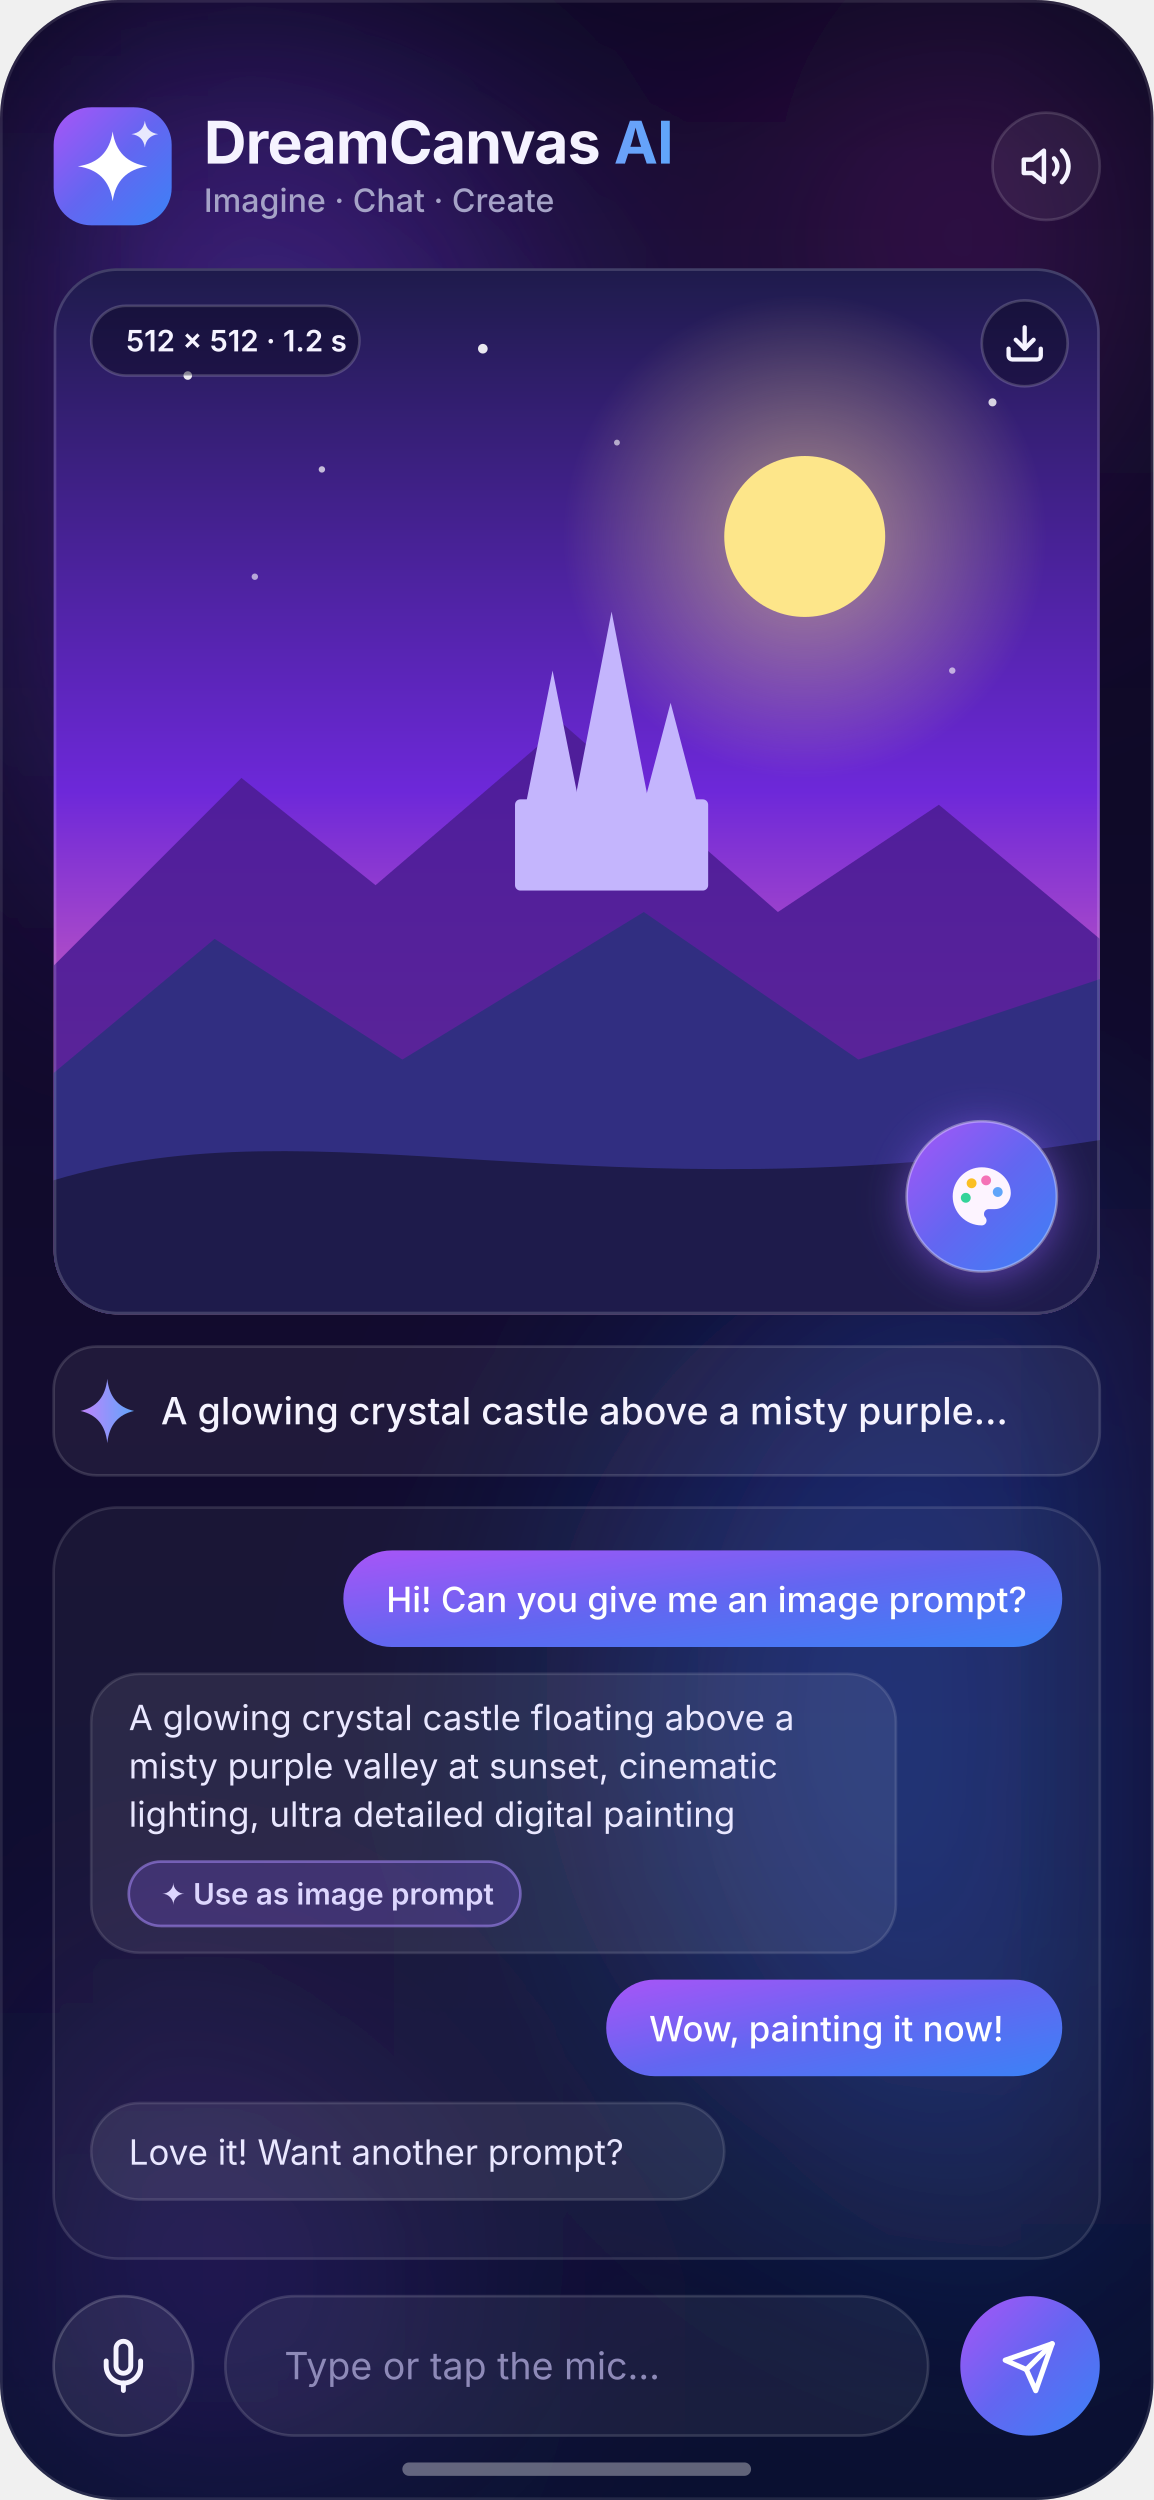
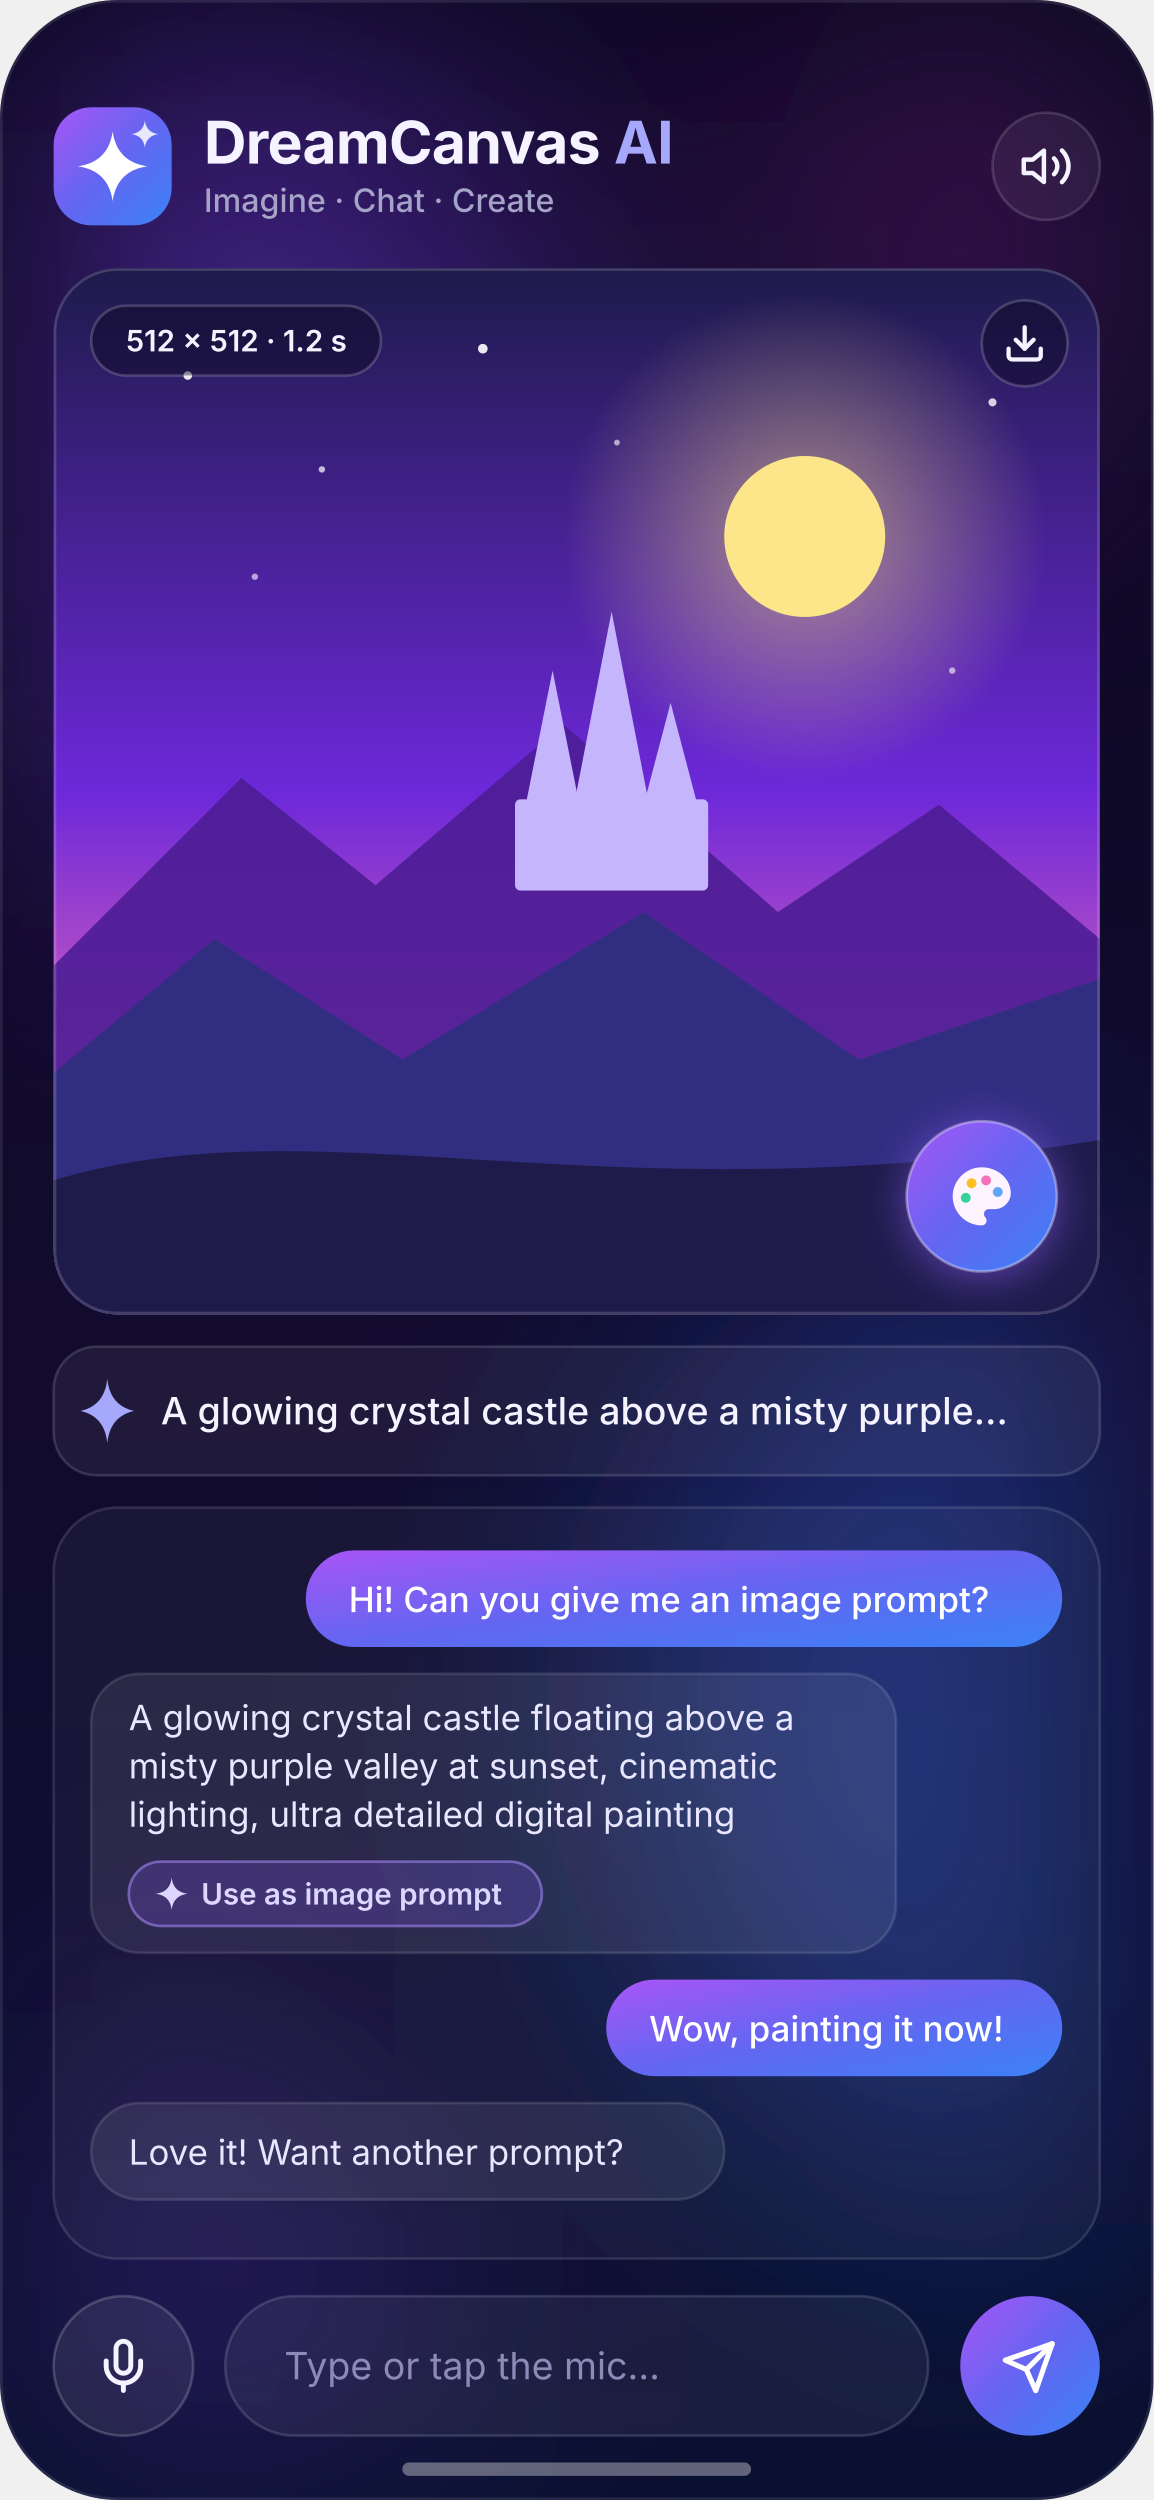
<svg xmlns="http://www.w3.org/2000/svg" width="430" height="932" viewBox="0 0 430 932" fill="none">
  <defs>
    <linearGradient id="bg" x1="0" y1="0" x2="0" y2="932" gradientUnits="userSpaceOnUse">
      <stop offset="0" stop-color="#0B0820" />
      <stop offset="0.55" stop-color="#120B2E" />
      <stop offset="1" stop-color="#0A1030" />
    </linearGradient>
    <linearGradient id="brand" x1="0" y1="0" x2="1" y2="1">
      <stop offset="0" stop-color="#A855F7" />
      <stop offset="0.5" stop-color="#6366F1" />
      <stop offset="1" stop-color="#3B82F6" />
    </linearGradient>
    <linearGradient id="brandText" x1="0" y1="0" x2="1" y2="0">
      <stop offset="0" stop-color="#C084FC" />
      <stop offset="1" stop-color="#60A5FA" />
    </linearGradient>
    <linearGradient id="sky" x1="0" y1="100" x2="0" y2="490" gradientUnits="userSpaceOnUse">
      <stop offset="0" stop-color="#1E1B4B" />
      <stop offset="0.5" stop-color="#6D28D9" />
      <stop offset="0.85" stop-color="#F472B6" />
      <stop offset="1" stop-color="#FDBA74" />
    </linearGradient>
    <radialGradient id="moonGlow" cx="0" cy="0" r="1" gradientUnits="userSpaceOnUse" gradientTransform="translate(300 200) scale(90)">
      <stop offset="0" stop-color="#FDE68A" stop-opacity="0.55" />
      <stop offset="1" stop-color="#FDE68A" stop-opacity="0" />
    </radialGradient>
    <filter id="blur60" x="-100%" y="-100%" width="300%" height="300%">
      <feGaussianBlur stdDeviation="60" />
    </filter>
    <filter id="glow" x="-50%" y="-50%" width="200%" height="200%">
      <feGaussianBlur stdDeviation="8" />
    </filter>
    <clipPath id="phone">
      <rect width="430" height="932" rx="44" />
    </clipPath>
    <clipPath id="imageClip">
      <rect x="20" y="100" width="390" height="390" rx="24" />
    </clipPath>
  </defs>
  <g clip-path="url(#phone)">
    <rect id="Background" width="430" height="932" fill="url(#bg)" />
    <g id="Glow orbs" filter="url(#blur60)">
      <circle cx="40" cy="150" r="170" fill="#7C3AED" opacity="0.45" />
      <circle cx="400" cy="70" r="110" fill="#C026D3" opacity="0.30" />
      <circle cx="420" cy="640" r="190" fill="#2563EB" opacity="0.38" />
      <circle cx="30" cy="880" r="130" fill="#7C3AED" opacity="0.25" />
    </g>
    <g id="Header">
      <rect id="Logo" x="20" y="40" width="44" height="44" rx="14" fill="url(#brand)" />
      <path d="M42 49 Q43.6 60.4 55 62 Q43.6 63.6 42 75 Q40.4 63.6 29 62 Q40.4 60.4 42 49 Z" fill="#FFFFFF" />
      <path d="M54 45 Q54.6 49.4 59 50 Q54.6 50.6 54 55 Q53.4 50.6 49 50 Q53.4 49.4 54 45 Z" fill="#FFFFFF" opacity="0.85" />
-       <text x="76" y="61" font-family="Inter, 'Segoe UI', sans-serif" font-size="22" font-weight="700" letter-spacing="-0.3" fill="#F5F3FF">DreamCanvas <tspan fill="url(#brandText)">AI</tspan>
+       <text x="76" y="61" font-family="Inter" font-size="22" font-weight="700" letter-spacing="-0.3" fill="#F5F3FF">DreamCanvas <tspan fill="#A5A8FB">AI</tspan>
      </text>
-       <text x="76" y="79" font-family="Inter, 'Segoe UI', sans-serif" font-size="12" font-weight="500" fill="#A5A3C7">Imagine · Chat · Create</text>
+       <text x="76" y="79" font-family="Inter" font-size="12" font-weight="500" fill="#A5A3C7">Imagine · Chat · Create</text>
      <g id="Voice toggle">
        <circle cx="390" cy="62" r="20" fill="#FFFFFF" fill-opacity="0.06" stroke="#FFFFFF" stroke-opacity="0.14" />
        <g transform="translate(380 52) scale(0.8333)" stroke="#F5F3FF" stroke-width="2" stroke-linecap="round" stroke-linejoin="round">
          <path d="M11 5 6 9H2v6h4l5 4V5Z" />
          <path d="M15.54 8.46a5 5 0 0 1 0 7.07" />
          <path d="M19.07 4.93a10 10 0 0 1 0 14.14" />
        </g>
      </g>
    </g>
    <g id="Image output">
      <g clip-path="url(#imageClip)">
        <rect x="20" y="100" width="390" height="390" fill="url(#sky)" />
        <circle cx="300" cy="200" r="90" fill="url(#moonGlow)" />
        <circle cx="300" cy="200" r="30" fill="#FDE68A" />
        <g fill="#FFFFFF">
          <circle cx="70" cy="140" r="1.6" opacity="0.9" />
          <circle cx="120" cy="175" r="1.2" opacity="0.7" />
          <circle cx="180" cy="130" r="1.8" opacity="0.9" />
          <circle cx="230" cy="165" r="1.1" opacity="0.6" />
          <circle cx="370" cy="150" r="1.5" opacity="0.8" />
          <circle cx="95" cy="215" r="1.2" opacity="0.6" />
          <circle cx="355" cy="250" r="1.2" opacity="0.6" />
        </g>
        <path d="M20 360 L90 290 L140 330 L210 270 L290 340 L350 300 L410 350 L410 490 L20 490 Z" fill="#4C1D95" opacity="0.9" />
        <g fill="#C4B5FD">
          <path d="M196 300 L206 250 L216 300 Z" />
          <path d="M214 300 L228 228 L242 300 Z" />
          <path d="M240 300 L250 262 L260 300 Z" />
          <rect x="192" y="298" width="72" height="34" rx="2" />
        </g>
        <path d="M20 400 L80 350 L150 395 L240 340 L320 395 L410 365 L410 490 L20 490 Z" fill="#312E81" />
        <path d="M20 440 C120 410 220 455 410 425 L410 490 L20 490 Z" fill="#1E1B4B" />
      </g>
      <rect x="20.5" y="100.5" width="389" height="389" rx="23.5" stroke="#FFFFFF" stroke-opacity="0.16" />
      <g id="Info chip">
-         <rect x="34" y="114" width="100" height="26" rx="13" fill="#0B0820" fill-opacity="0.45" stroke="#FFFFFF" stroke-opacity="0.18" />
-         <text x="47" y="131" font-family="Inter, 'Segoe UI', sans-serif" font-size="11" font-weight="600" fill="#F5F3FF">512 × 512 · 1.2 s</text>
+         <rect x="34" y="114" width="108" height="26" rx="13" fill="#0B0820" fill-opacity="0.45" stroke="#FFFFFF" stroke-opacity="0.18" />
+         <text x="47" y="131" font-family="Inter" font-size="11" font-weight="600" fill="#F5F3FF">512 × 512 · 1.2 s</text>
      </g>
      <g id="Download button">
        <circle cx="382" cy="128" r="16" fill="#0B0820" fill-opacity="0.45" stroke="#FFFFFF" stroke-opacity="0.18" />
        <g transform="translate(374 120) scale(0.6667)" stroke="#F5F3FF" stroke-width="2.4" stroke-linecap="round" stroke-linejoin="round">
          <path d="M21 15v4a2 2 0 0 1-2 2H5a2 2 0 0 1-2-2v-4" />
          <path d="M7 10l5 5 5-5" />
          <path d="M12 15V3" />
        </g>
      </g>
      <g id="Paint button">
        <circle cx="366" cy="448" r="28" fill="#8B5CF6" opacity="0.6" filter="url(#glow)" />
        <circle cx="366" cy="446" r="28" fill="url(#brand)" stroke="#FFFFFF" stroke-opacity="0.35" />
        <g id="Palette icon" transform="translate(353 433) scale(1.0833)">
          <path d="M12 2C6.5 2 2 6.5 2 12s4.5 10 10 10c.926 0 1.648-.746 1.648-1.688 0-.437-.18-.835-.437-1.125-.29-.289-.438-.652-.438-1.125a1.64 1.64 0 0 1 1.668-1.668h1.996c3.051 0 5.555-2.503 5.555-5.554C21.965 6.012 17.461 2 12 2z" fill="#FDF4FF" />
          <circle cx="13.5" cy="6.5" r="1.7" fill="#F472B6" />
          <circle cx="17.5" cy="10.5" r="1.7" fill="#60A5FA" />
          <circle cx="8.5" cy="7.5" r="1.7" fill="#FBBF24" />
          <circle cx="6.5" cy="12.5" r="1.7" fill="#34D399" />
        </g>
      </g>
    </g>
    <g id="Prompt input">
      <rect x="20" y="502" width="390" height="48" rx="16" fill="#FFFFFF" fill-opacity="0.06" stroke="#FFFFFF" stroke-opacity="0.14" />
-       <path d="M40 514 Q41 524 50 526 Q41 528 40 538 Q39 528 30 526 Q39 524 40 514 Z" fill="url(#brandText)" />
-       <text x="60" y="531" font-family="Inter, 'Segoe UI', sans-serif" font-size="14" font-weight="500" fill="#F5F3FF">A glowing crystal castle above a misty purple…</text>
+       <path d="M40 514 Q41 524 50 526 Q41 528 40 538 Q39 528 30 526 Q39 524 40 514 Z" fill="#A5A8FB" />
+       <text x="60" y="531" font-family="Inter" font-size="14" font-weight="500" fill="#F5F3FF">A glowing crystal castle above a misty purple…</text>
    </g>
    <g id="Chat history">
      <rect x="20" y="562" width="390" height="280" rx="24" fill="#FFFFFF" fill-opacity="0.04" stroke="#FFFFFF" stroke-opacity="0.12" />
      <g id="User bubble 1">
-         <rect x="128" y="578" width="268" height="36" rx="18" fill="url(#brand)" />
-         <text x="144" y="601" font-family="Inter, 'Segoe UI', sans-serif" font-size="13" font-weight="500" fill="#FFFFFF">Hi! Can you give me an image prompt?</text>
+         <rect x="114" y="578" width="282" height="36" rx="18" fill="url(#brand)" />
+         <text x="130" y="601" font-family="Inter" font-size="13" font-weight="500" fill="#FFFFFF">Hi! Can you give me an image prompt?</text>
      </g>
      <g id="Bot bubble 1">
        <rect x="34" y="624" width="300" height="104" rx="18" fill="#FFFFFF" fill-opacity="0.08" stroke="#FFFFFF" stroke-opacity="0.12" />
-         <text font-family="Inter, 'Segoe UI', sans-serif" font-size="13" font-weight="400" fill="#E9E7FF">
+         <text font-family="Inter" font-size="13" font-weight="400" fill="#E9E7FF">
          <tspan x="48" y="645">A glowing crystal castle floating above a</tspan>
          <tspan x="48" y="663">misty purple valley at sunset, cinematic</tspan>
          <tspan x="48" y="681">lighting, ultra detailed digital painting</tspan>
        </text>
-         <rect x="48" y="694" width="146" height="24" rx="12" fill="#8B5CF6" fill-opacity="0.22" stroke="#A78BFA" stroke-opacity="0.55" />
-         <text x="60" y="710" font-family="Inter, 'Segoe UI', sans-serif" font-size="11" font-weight="600" fill="#DDD6FE">✦ Use as image prompt</text>
+         <rect x="48" y="694" width="154" height="24" rx="12" fill="#8B5CF6" fill-opacity="0.22" stroke="#A78BFA" stroke-opacity="0.55" />
+         <path d="M64 700 Q64.6 705.4 70 706 Q64.6 706.6 64 712 Q63.4 706.6 58 706 Q63.4 705.4 64 700 Z" fill="#DDD6FE" />
+         <text x="75" y="710" font-family="Inter" font-size="11" font-weight="600" fill="#DDD6FE">Use as image prompt</text>
      </g>
      <g id="User bubble 2">
        <rect x="226" y="738" width="170" height="36" rx="18" fill="url(#brand)" />
-         <text x="242" y="761" font-family="Inter, 'Segoe UI', sans-serif" font-size="13" font-weight="500" fill="#FFFFFF">Wow, painting it now!</text>
+         <text x="242" y="761" font-family="Inter" font-size="13" font-weight="500" fill="#FFFFFF">Wow, painting it now!</text>
      </g>
      <g id="Bot bubble 2">
        <rect x="34" y="784" width="236" height="36" rx="18" fill="#FFFFFF" fill-opacity="0.08" stroke="#FFFFFF" stroke-opacity="0.12" />
-         <text x="48" y="807" font-family="Inter, 'Segoe UI', sans-serif" font-size="13" font-weight="400" fill="#E9E7FF">Love it! Want another prompt?</text>
+         <text x="48" y="807" font-family="Inter" font-size="13" font-weight="400" fill="#E9E7FF">Love it! Want another prompt?</text>
      </g>
    </g>
    <g id="Composer">
      <g id="Mic button">
        <circle cx="46" cy="882" r="26" fill="#FFFFFF" fill-opacity="0.08" stroke="#FFFFFF" stroke-opacity="0.18" />
        <g transform="translate(35 871) scale(0.9167)" stroke="#F5F3FF" stroke-width="2" stroke-linecap="round" stroke-linejoin="round">
          <path d="M12 2a3 3 0 0 0-3 3v7a3 3 0 0 0 6 0V5a3 3 0 0 0-3-3Z" />
          <path d="M19 10v2a7 7 0 0 1-14 0v-2" />
          <path d="M12 19v3" />
        </g>
      </g>
      <g id="Message box">
        <rect x="84" y="856" width="262" height="52" rx="26" fill="#FFFFFF" fill-opacity="0.06" stroke="#FFFFFF" stroke-opacity="0.14" />
-         <text x="106" y="887" font-family="Inter, 'Segoe UI', sans-serif" font-size="14" font-weight="400" fill="#8E8AB8">Type or tap the mic…</text>
+         <text x="106" y="887" font-family="Inter" font-size="14" font-weight="400" fill="#8E8AB8">Type or tap the mic…</text>
      </g>
      <g id="Send button">
        <circle cx="384" cy="882" r="26" fill="url(#brand)" />
        <g transform="translate(373 872) scale(0.875)" stroke="#FFFFFF" stroke-width="2.2" stroke-linecap="round" stroke-linejoin="round">
          <path d="m22 2-7 20-4-9-9-4Z" />
          <path d="M22 2 11 13" />
        </g>
      </g>
    </g>
    <rect id="Home indicator" x="150" y="918" width="130" height="5" rx="2.5" fill="#FFFFFF" fill-opacity="0.35" />
  </g>
  <rect x="0.5" y="0.5" width="429" height="931" rx="43.5" stroke="#FFFFFF" stroke-opacity="0.10" />
</svg>
